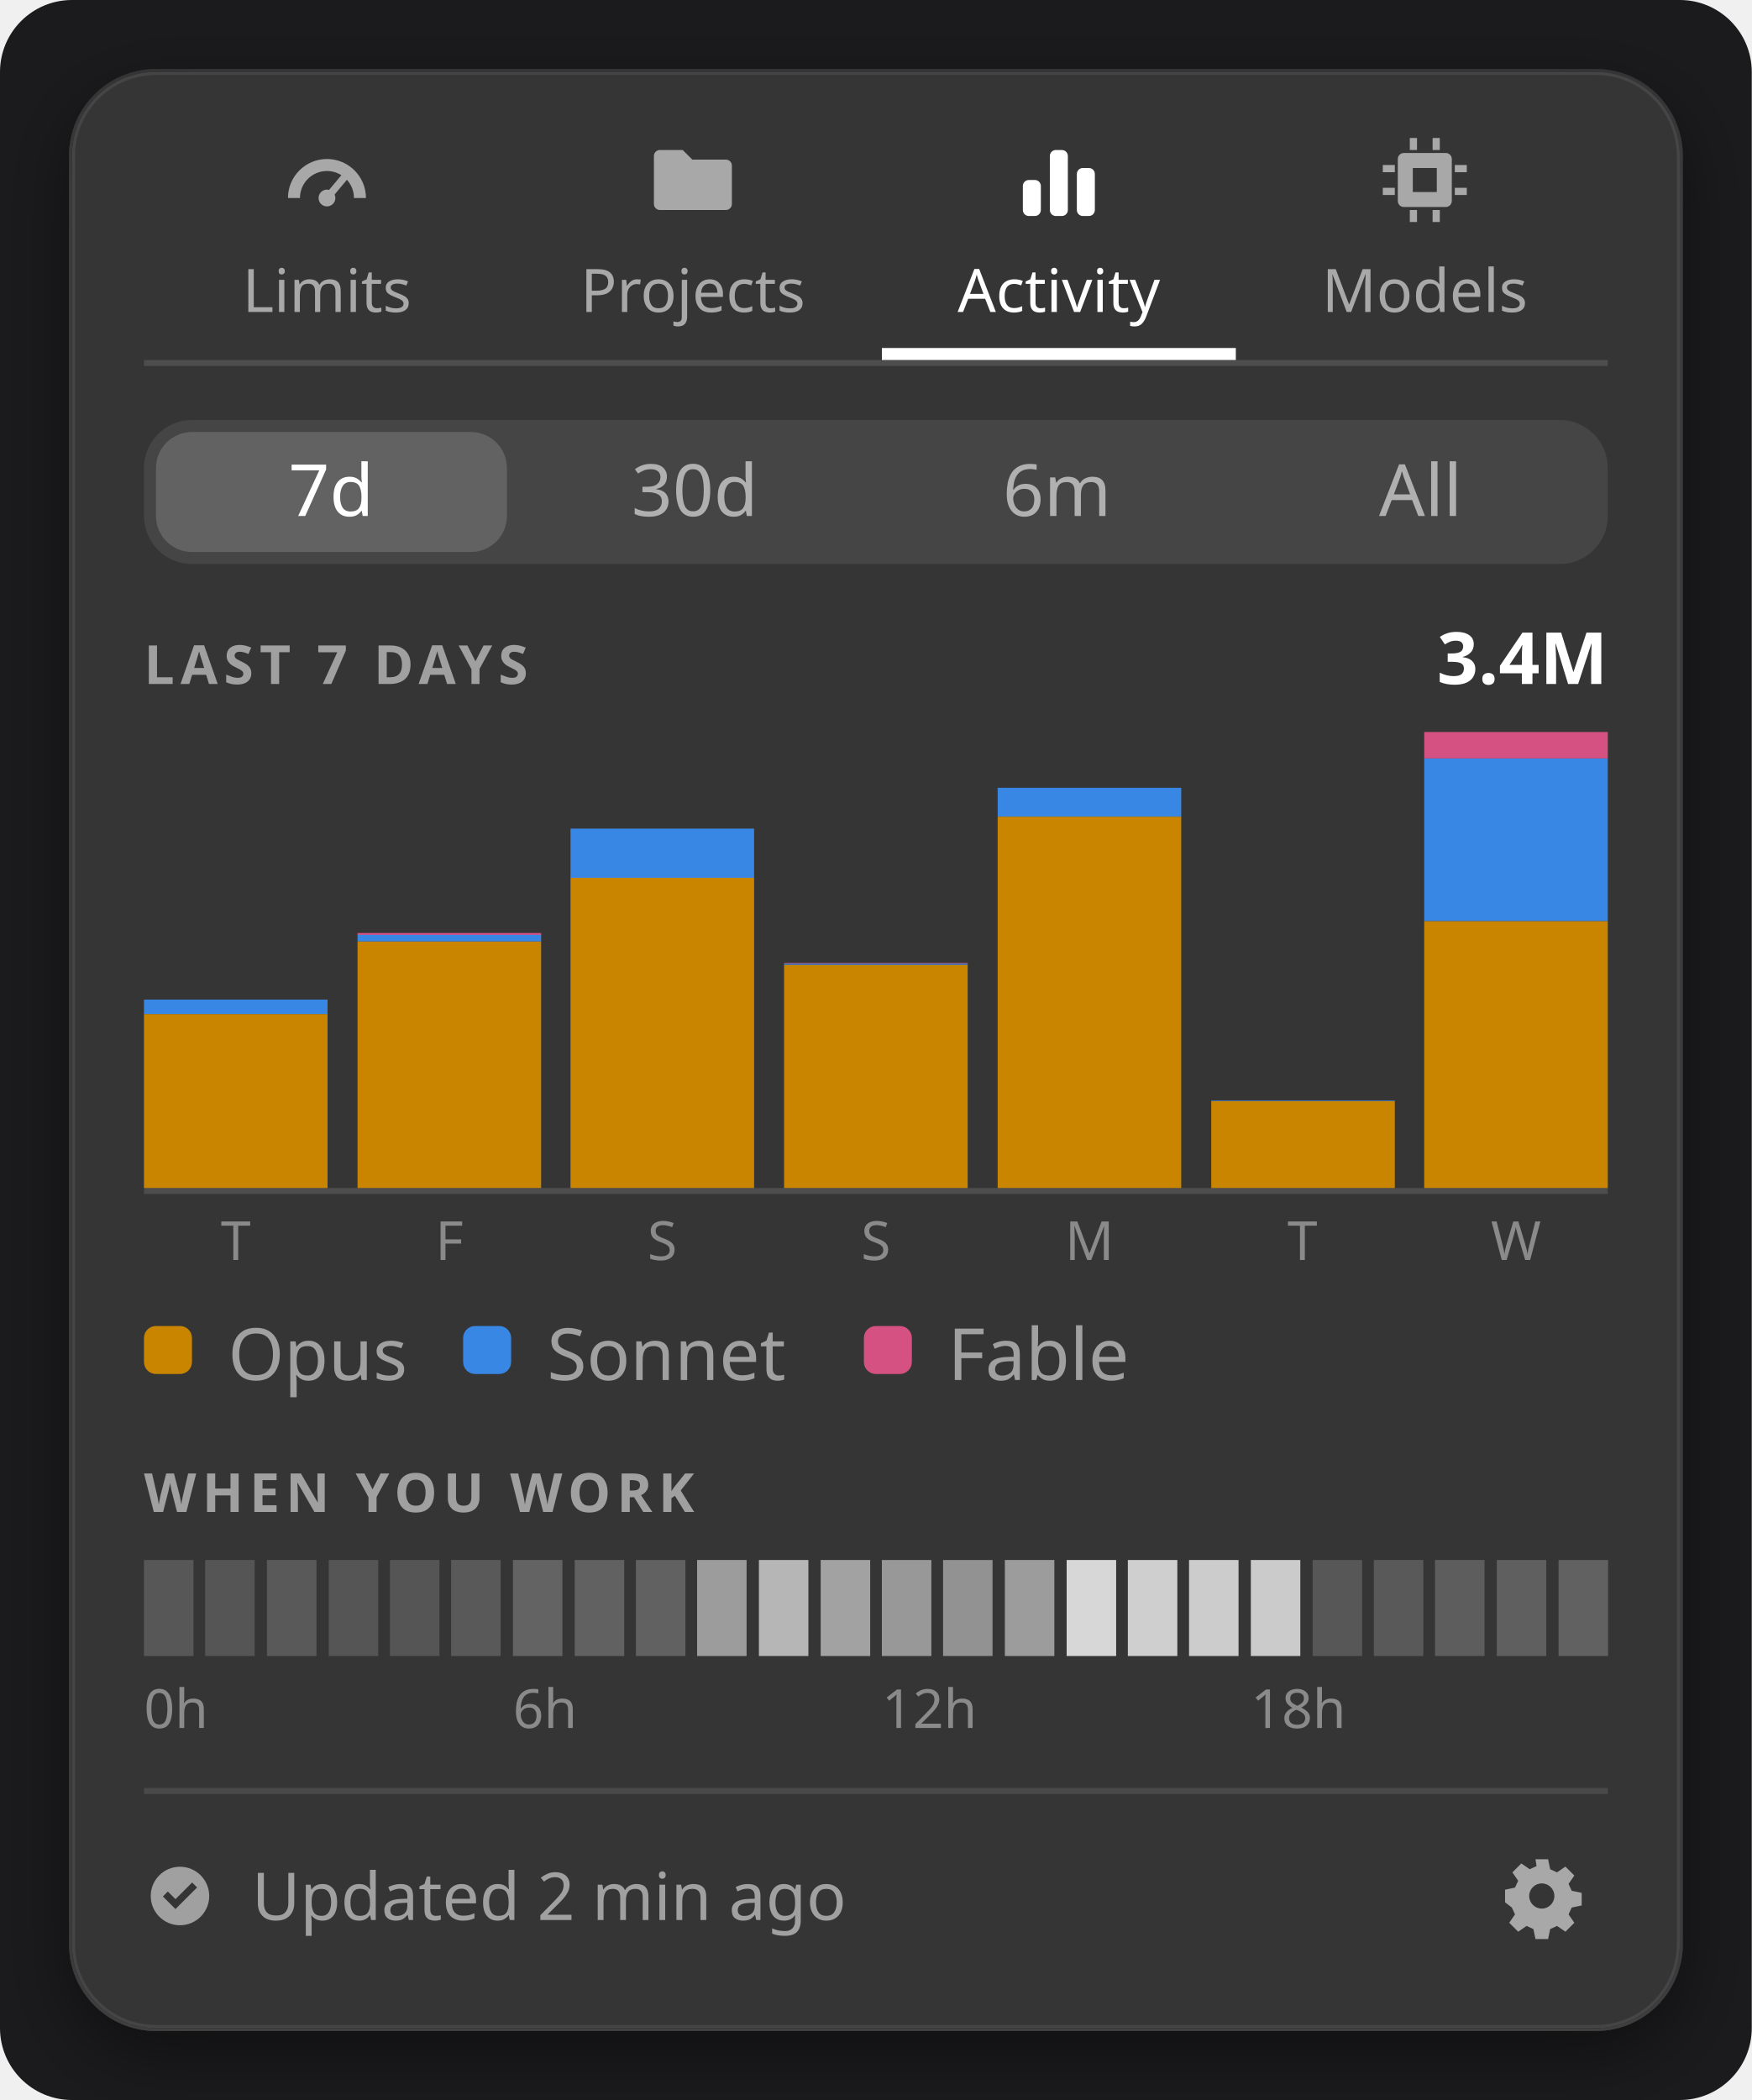
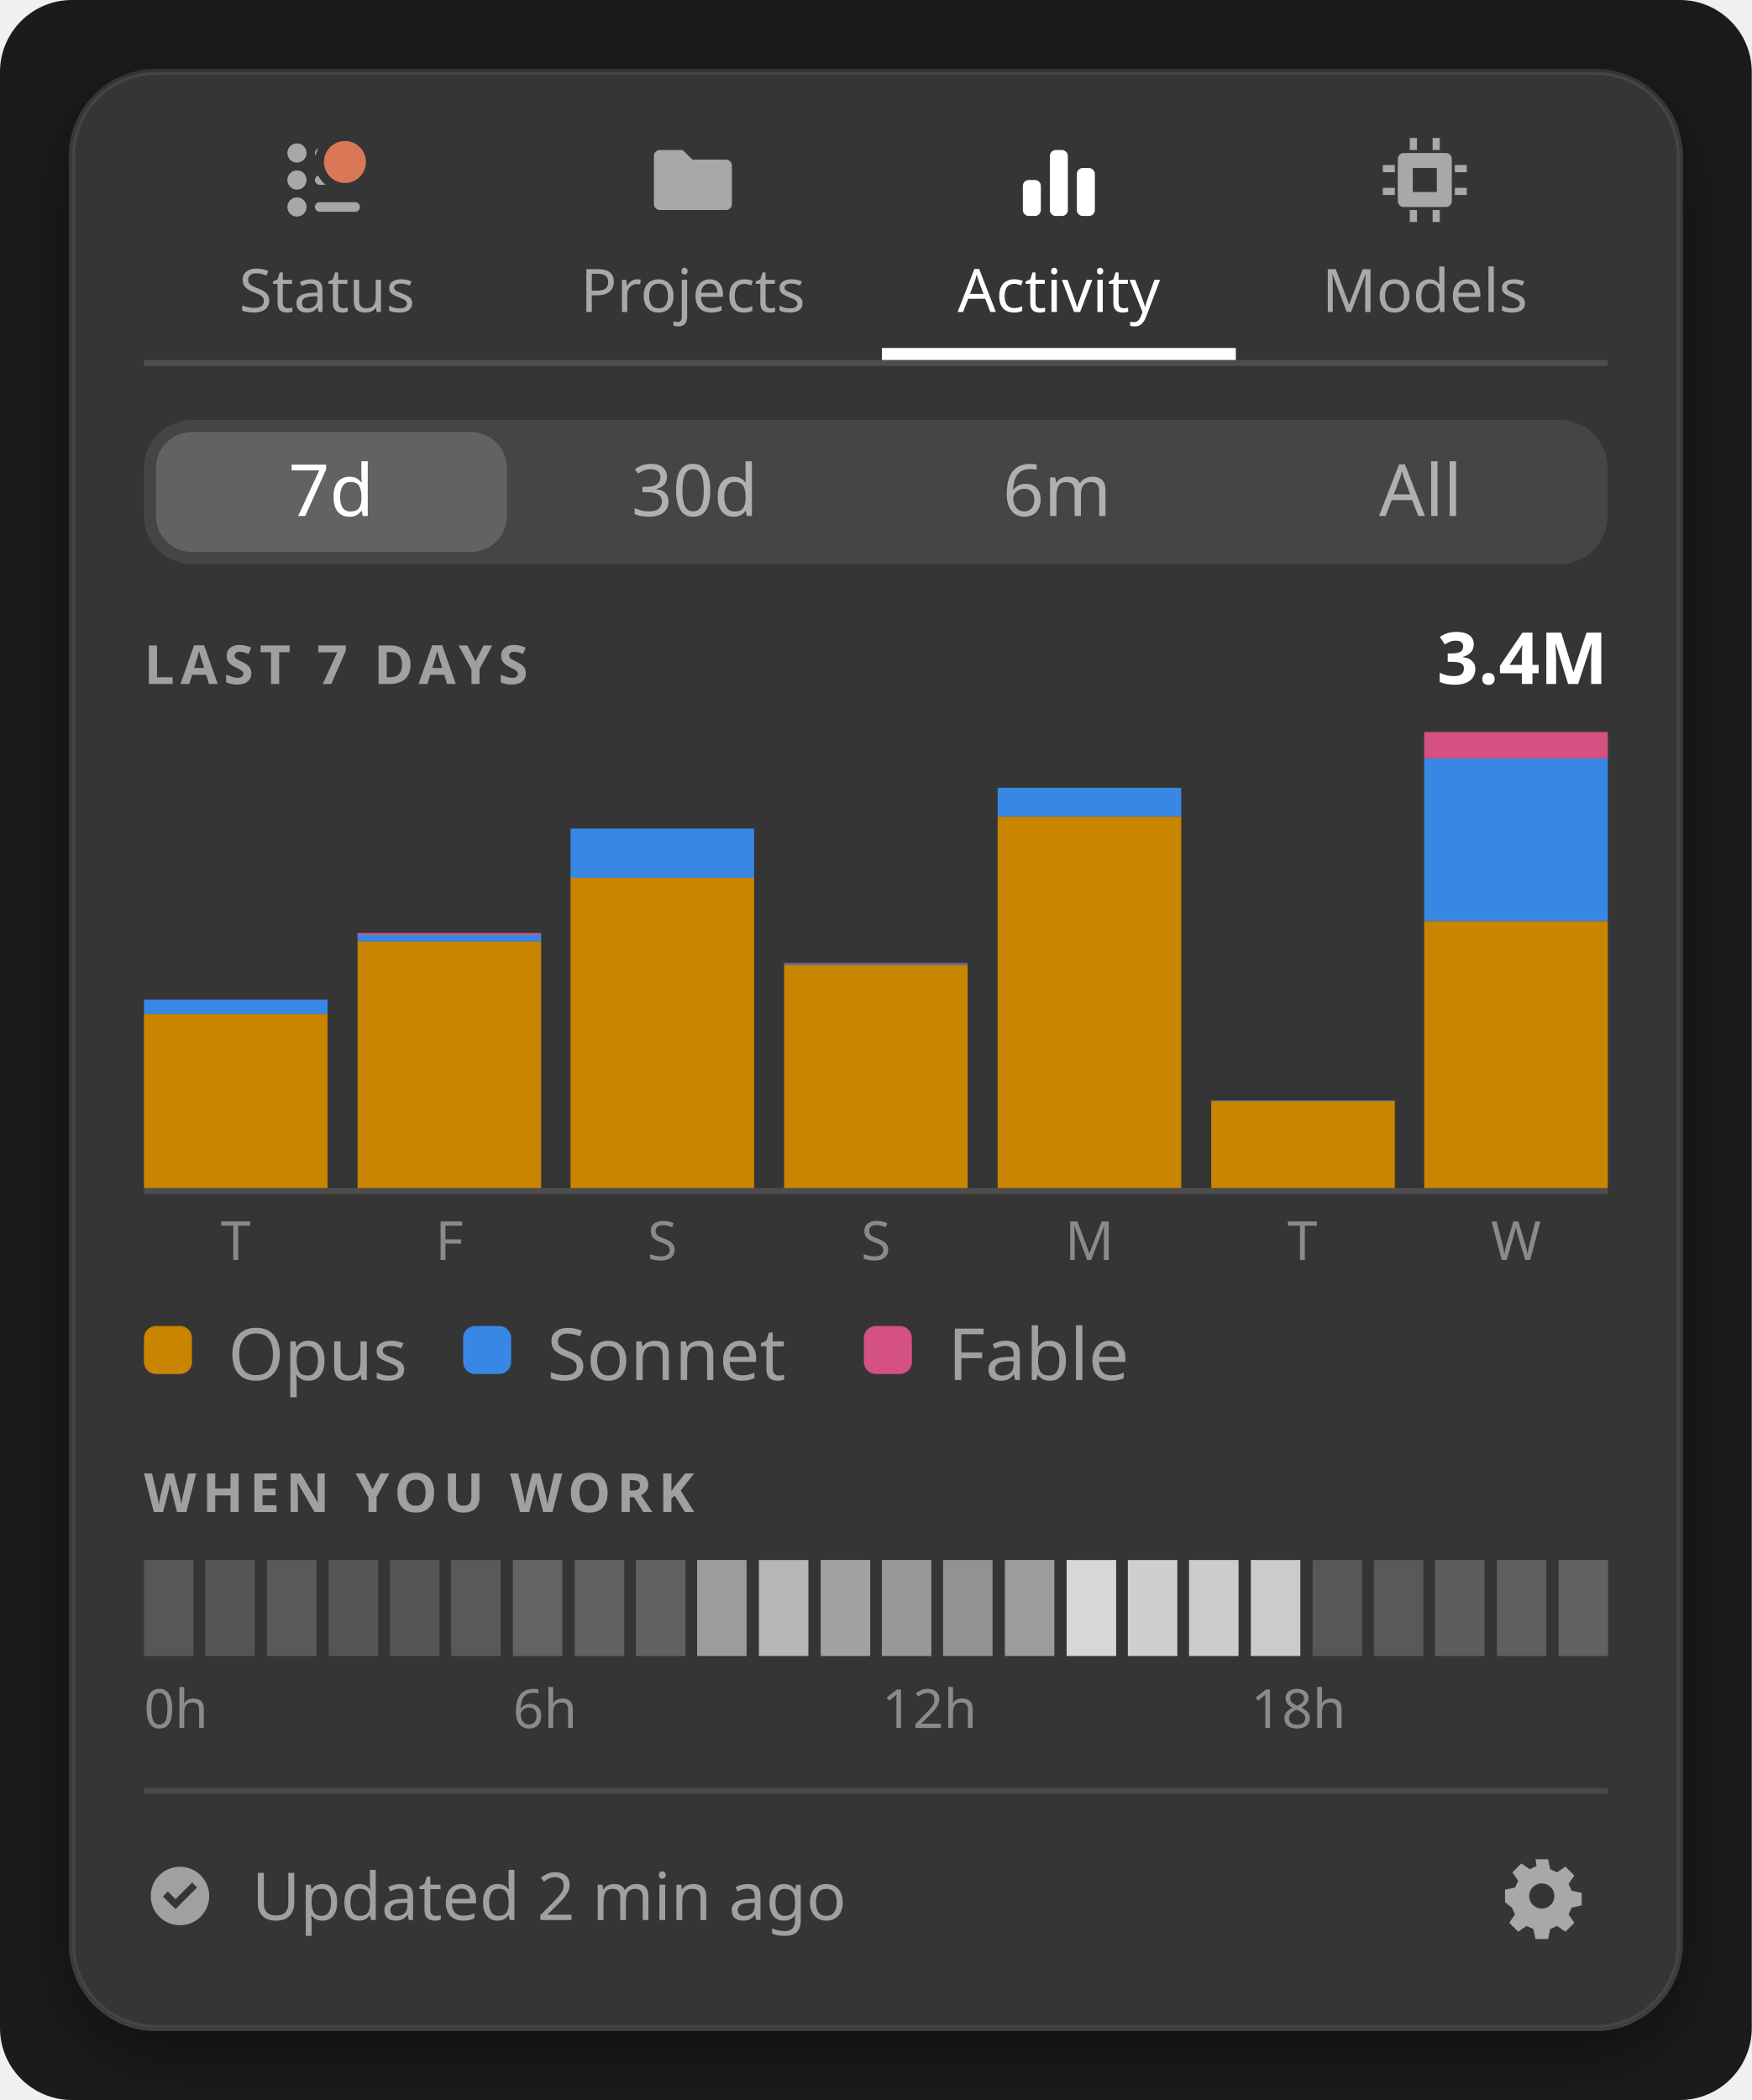
<svg xmlns="http://www.w3.org/2000/svg" width="292" height="350" viewBox="84 28 292 350" font-family="Ubuntu, Cantarell, 'Noto Sans', 'Segoe UI', sans-serif">
  <defs>
    <filter id="shadow" x="-10%" y="-10%" width="120%" height="130%">
      <feDropShadow dx="0" dy="4" stdDeviation="6" flood-opacity="0.45" />
    </filter>
  </defs>
  <rect x="84" y="28" width="292" height="350" rx="12" fill="#1b1b1d" />
  <rect x="96" y="40" width="268" height="326" rx="14" fill="#353535" stroke="rgba(255,255,255,0.08)" filter="url(#shadow)" />
  <g transform="translate(130.5 50)" fill="#a8a8a8">
-     <path d="M1.5 11a6.5 6.5 0 0 1 13 0h-2a4.5 4.5 0 0 0-9 0z" />
-     <rect x="7.4" y="5.6" width="1.2" height="6" rx="0.6" transform="rotate(40 8 11)" />
-     <circle cx="8" cy="11" r="1.4" />
+     <circle cx="3" cy="3.5" r="1.6" />
+     <rect x="6" y="2.7" width="8.5" height="1.6" rx=".8" />
+     <circle cx="3" cy="8" r="1.6" />
+     <rect x="6" y="7.2" width="6" height="1.6" rx=".8" />
+     <circle cx="3" cy="12.5" r="1.6" />
+     <rect x="6" y="11.7" width="7.5" height="1.6" rx=".8" />
+     <circle cx="11" cy="5" r="4.25" fill="#d97757" stroke="#353535" stroke-width="1.5" />
  </g>
-   <text x="138.5" y="80" font-size="10" fill="#a8a8a8" text-anchor="middle">Limits</text>
+   <text x="138.5" y="80" font-size="10" fill="#a8a8a8" text-anchor="middle">Status</text>
  <g transform="translate(191.5 50)" fill="#a8a8a8">
    <path d="M2.5 3h3.8l1.6 1.6h5.6a1 1 0 0 1 1 1V12a1 1 0 0 1-1 1h-11a1 1 0 0 1-1-1V4a1 1 0 0 1 1-1z" />
  </g>
  <text x="199.5" y="80" font-size="10" fill="#a8a8a8" text-anchor="middle">Projects</text>
  <g transform="translate(252.5 50)" fill="#fff">
    <rect x="2" y="8" width="3" height="6" rx="1" />
    <rect x="6.5" y="3" width="3" height="11" rx="1" />
    <rect x="11" y="6" width="3" height="8" rx="1" />
  </g>
  <text x="260.5" y="80" font-size="10" fill="#fff" text-anchor="middle">Activity</text>
  <rect x="231.0" y="86" width="59.0" height="2" fill="#fff" />
  <g transform="translate(313.5 50)" fill="#a8a8a8">
    <path fill-rule="evenodd" d="M4.5 3.5h7a1 1 0 0 1 1 1v7a1 1 0 0 1-1 1h-7a1 1 0 0 1-1-1v-7a1 1 0 0 1 1-1zM6 6v4h4V6z" />
    <rect x="5.5" y="1" width="1.2" height="2" />
    <rect x="9.3" y="1" width="1.2" height="2" />
    <rect x="5.5" y="13" width="1.2" height="2" />
    <rect x="9.3" y="13" width="1.2" height="2" />
    <rect x="1" y="5.5" width="2" height="1.2" />
    <rect x="1" y="9.3" width="2" height="1.2" />
    <rect x="13" y="5.5" width="2" height="1.2" />
    <rect x="13" y="9.3" width="2" height="1.2" />
  </g>
  <text x="321.5" y="80" font-size="10" fill="#a8a8a8" text-anchor="middle">Models</text>
  <rect x="108" y="88" width="244" height="1" fill="rgba(255,255,255,0.12)" />
  <rect x="108" y="98" width="244" height="24" rx="8" fill="rgba(255,255,255,0.08)" />
  <rect x="110.0" y="100" width="58.5" height="20" rx="6" fill="rgba(255,255,255,0.16)" />
  <text x="139.2" y="114" font-size="12" fill="#fff" text-anchor="middle">7d</text>
  <text x="199.8" y="114" font-size="12" fill="#b0b0b0" text-anchor="middle">30d</text>
  <text x="260.2" y="114" font-size="12" fill="#b0b0b0" text-anchor="middle">6m</text>
  <text x="320.8" y="114" font-size="12" fill="#b0b0b0" text-anchor="middle">All</text>
  <text x="108" y="142" font-size="9" font-weight="600" fill="#a0a0a0" letter-spacing="1">LAST 7 DAYS</text>
  <text x="352" y="142" font-size="12" font-weight="700" fill="#fff" text-anchor="end" style="font-feature-settings:'tnum'">3.4M</text>
  <rect x="108.0" y="197.0" width="30.6" height="29.0" fill="#c98500" />
  <rect x="108.0" y="194.6" width="30.6" height="2.4" fill="#3987e5" />
  <text x="123.3" y="238" font-size="9" fill="#8a8a8a" text-anchor="middle">T</text>
  <rect x="143.6" y="184.9" width="30.6" height="41.1" fill="#c98500" />
  <rect x="143.6" y="183.7" width="30.6" height="1.2" fill="#3987e5" />
  <rect x="143.6" y="183.5" width="30.6" height="0.3" fill="#d55181" />
  <text x="158.9" y="238" font-size="9" fill="#8a8a8a" text-anchor="middle">F</text>
  <rect x="179.1" y="174.3" width="30.6" height="51.7" fill="#c98500" />
  <rect x="179.1" y="166.1" width="30.6" height="8.2" fill="#3987e5" />
  <text x="194.4" y="238" font-size="9" fill="#8a8a8a" text-anchor="middle">S</text>
  <rect x="214.7" y="188.8" width="30.6" height="37.2" fill="#c98500" />
  <rect x="214.7" y="188.6" width="30.6" height="0.2" fill="#3987e5" />
  <rect x="214.7" y="188.5" width="30.6" height="0.1" fill="#d55181" />
  <text x="230.0" y="238" font-size="9" fill="#8a8a8a" text-anchor="middle">S</text>
  <rect x="250.3" y="164.1" width="30.6" height="61.9" fill="#c98500" />
  <rect x="250.3" y="159.3" width="30.6" height="4.8" fill="#3987e5" />
  <text x="265.6" y="238" font-size="9" fill="#8a8a8a" text-anchor="middle">M</text>
  <rect x="285.9" y="211.5" width="30.6" height="14.5" fill="#c98500" />
  <rect x="285.9" y="211.4" width="30.6" height="0.1" fill="#3987e5" />
  <text x="301.1" y="238" font-size="9" fill="#8a8a8a" text-anchor="middle">T</text>
  <rect x="321.4" y="181.5" width="30.6" height="44.5" fill="#c98500" />
  <rect x="321.4" y="154.4" width="30.6" height="27.1" fill="#3987e5" />
  <rect x="321.4" y="150.0" width="30.6" height="4.4" fill="#d55181" />
  <text x="336.7" y="238" font-size="9" fill="#8a8a8a" text-anchor="middle">W</text>
  <rect x="108" y="226" width="244" height="1" fill="rgba(255,255,255,0.12)" />
  <rect x="108" y="249" width="8" height="8" rx="2" fill="#c98500" />
  <text x="122" y="258" font-size="12" fill="#a0a0a0">Opus</text>
  <rect x="161.2" y="249" width="8" height="8" rx="2" fill="#3987e5" />
  <text x="175.2" y="258" font-size="12" fill="#a0a0a0">Sonnet</text>
  <rect x="228.0" y="249" width="8" height="8" rx="2" fill="#d55181" />
  <text x="242.0" y="258" font-size="12" fill="#a0a0a0">Fable</text>
  <text x="108" y="280" font-size="9" font-weight="600" fill="#a0a0a0" letter-spacing="1">WHEN YOU WORK</text>
  <rect x="108.0" y="288" width="8.25" height="16" fill="#fff" opacity="0.17" />
  <rect x="118.2" y="288" width="8.25" height="16" fill="#fff" opacity="0.16" />
  <rect x="128.5" y="288" width="8.25" height="16" fill="#fff" opacity="0.18" />
  <rect x="138.8" y="288" width="8.25" height="16" fill="#fff" opacity="0.16" />
  <rect x="149.0" y="288" width="8.25" height="16" fill="#fff" opacity="0.16" />
  <rect x="159.2" y="288" width="8.25" height="16" fill="#fff" opacity="0.18" />
  <rect x="169.5" y="288" width="8.25" height="16" fill="#fff" opacity="0.23" />
  <rect x="179.8" y="288" width="8.25" height="16" fill="#fff" opacity="0.22" />
  <rect x="190.0" y="288" width="8.25" height="16" fill="#fff" opacity="0.22" />
  <rect x="200.2" y="288" width="8.25" height="16" fill="#fff" opacity="0.51" />
  <rect x="210.5" y="288" width="8.25" height="16" fill="#fff" opacity="0.64" />
  <rect x="220.8" y="288" width="8.25" height="16" fill="#fff" opacity="0.54" />
  <rect x="231.0" y="288" width="8.25" height="16" fill="#fff" opacity="0.49" />
  <rect x="241.2" y="288" width="8.25" height="16" fill="#fff" opacity="0.46" />
  <rect x="251.5" y="288" width="8.25" height="16" fill="#fff" opacity="0.51" />
  <rect x="261.8" y="288" width="8.25" height="16" fill="#fff" opacity="0.80" />
  <rect x="272.0" y="288" width="8.25" height="16" fill="#fff" opacity="0.76" />
  <rect x="282.2" y="288" width="8.25" height="16" fill="#fff" opacity="0.75" />
  <rect x="292.5" y="288" width="8.25" height="16" fill="#fff" opacity="0.74" />
  <rect x="302.8" y="288" width="8.25" height="16" fill="#fff" opacity="0.17" />
  <rect x="313.0" y="288" width="8.25" height="16" fill="#fff" opacity="0.18" />
  <rect x="323.2" y="288" width="8.25" height="16" fill="#fff" opacity="0.20" />
  <rect x="333.5" y="288" width="8.25" height="16" fill="#fff" opacity="0.21" />
  <rect x="343.8" y="288" width="8.25" height="16" fill="#fff" opacity="0.22" />
  <text x="108.0" y="316" font-size="9" fill="#8a8a8a">0h</text>
  <text x="169.5" y="316" font-size="9" fill="#8a8a8a">6h</text>
  <text x="231.0" y="316" font-size="9" fill="#8a8a8a">12h</text>
  <text x="292.5" y="316" font-size="9" fill="#8a8a8a">18h</text>
  <rect x="108" y="326" width="244" height="1" fill="rgba(255,255,255,0.10)" />
  <g transform="translate(108 338) scale(0.75)" fill="#a0a0a0">
    <path d="M8 1.5a6.5 6.5 0 1 0 0 13 6.5 6.5 0 0 0 0-13zm-1 9.4L4.2 8.1l1.1-1.1L7 8.7l3.7-3.7 1.1 1.1z" />
  </g>
  <text x="126" y="348" font-size="11" fill="#a0a0a0">Updated 2 min ago</text>
  <g transform="translate(334 337) scale(0.875)" fill="#a8a8a8">
    <path fill-rule="evenodd" d="M6.8 1h2.4l.4 1.9 1.3.6 1.6-1.1 1.7 1.7-1.1 1.6.6 1.3 1.9.4v2.4l-1.9.4-.6 1.3 1.1 1.6-1.7 1.7-1.6-1.1-1.3.6-.4 1.9H6.8l-.4-1.9-1.3-.6-1.6 1.1-1.7-1.7 1.1-1.6-.6-1.3L1 9.2V6.8l1.9-.4.6-1.3-1.1-1.6 1.7-1.7 1.6 1.1 1.3-.6zM8 5.6a2.4 2.4 0 1 0 0 4.8 2.4 2.4 0 0 0 0-4.8z" />
  </g>
</svg>
